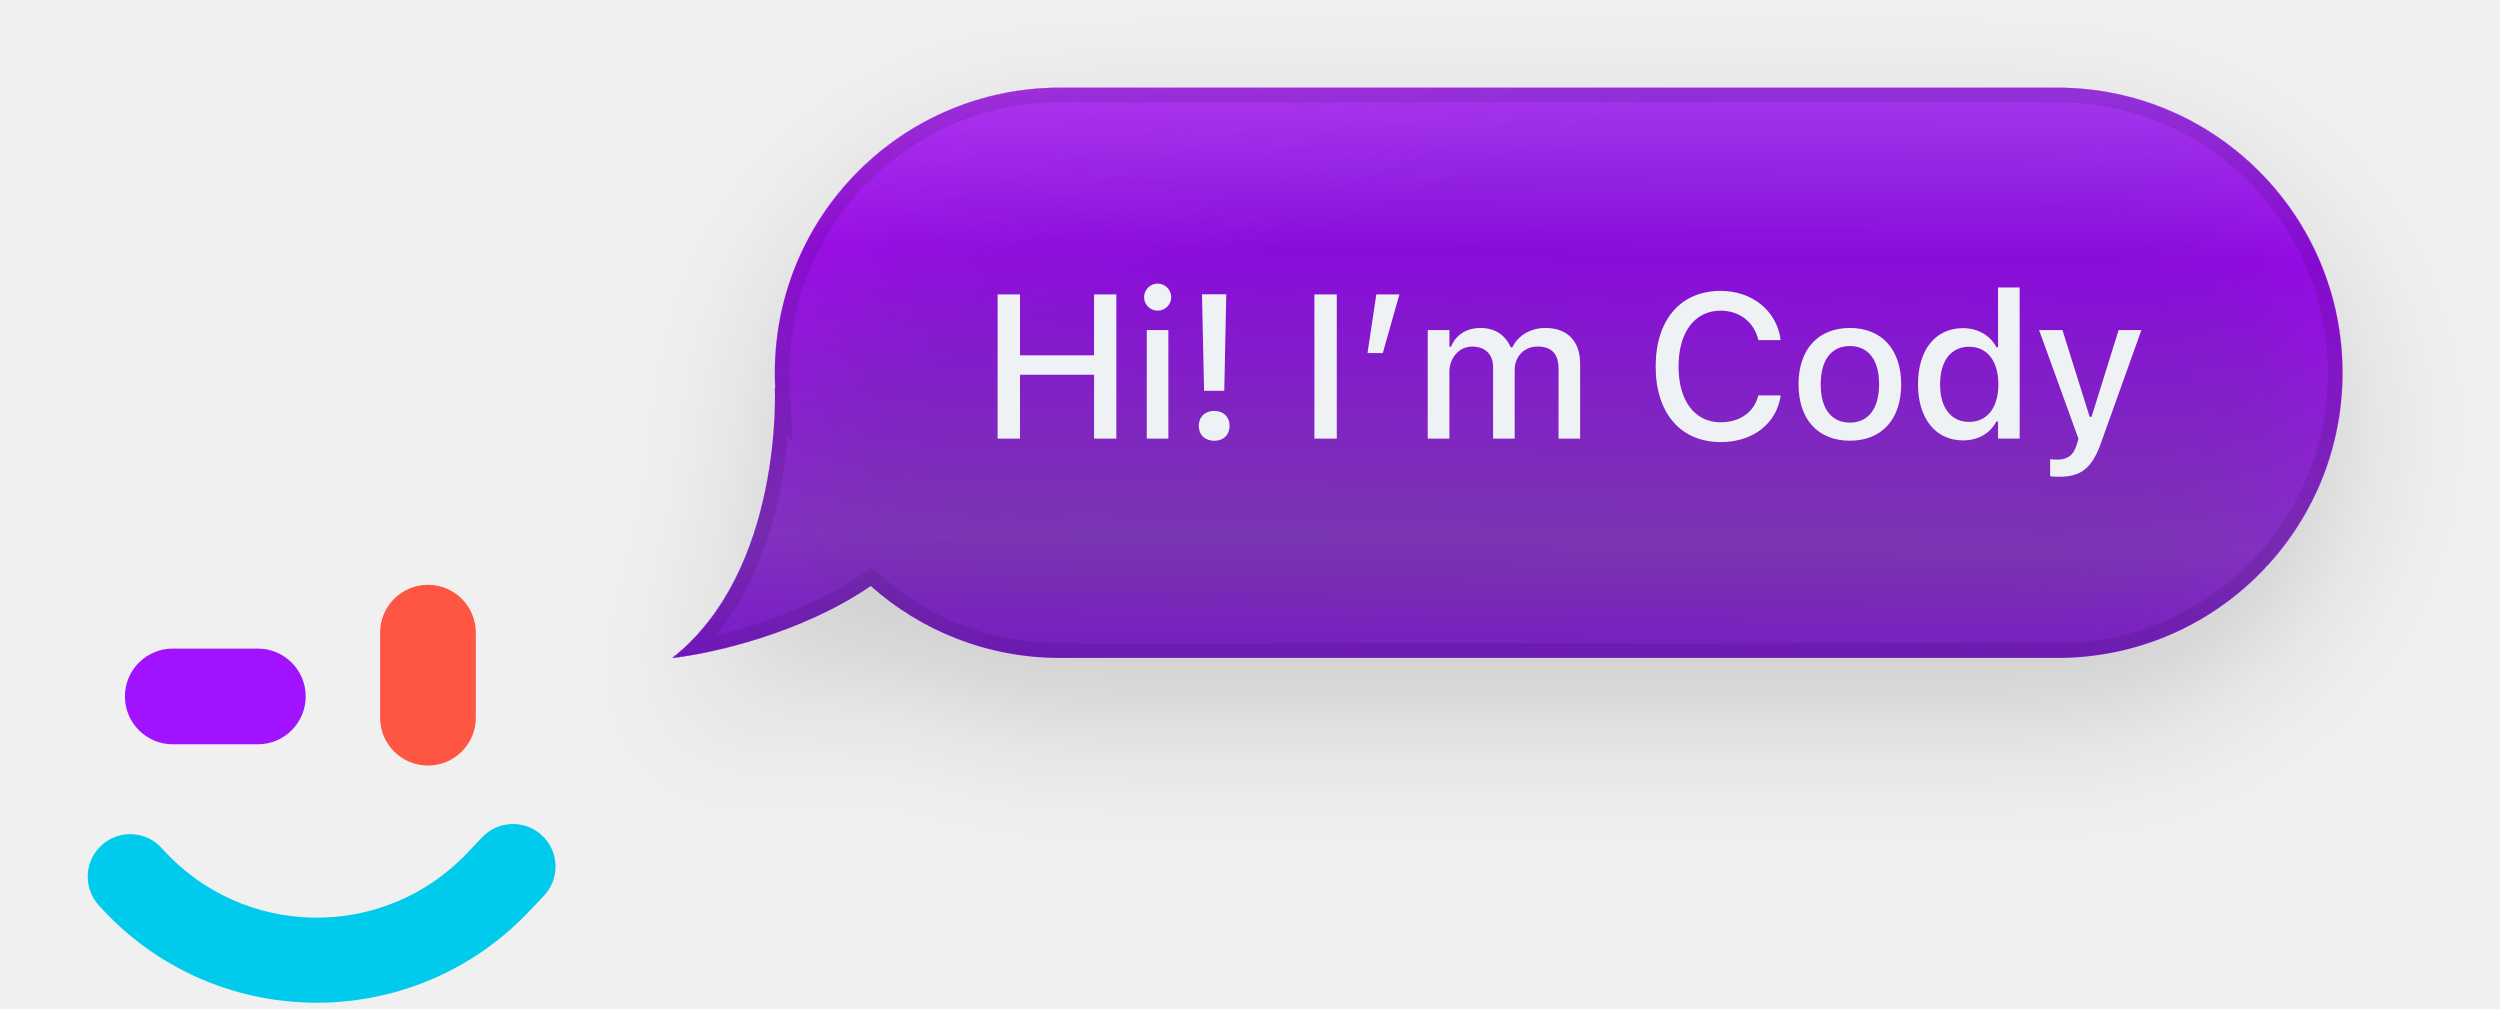
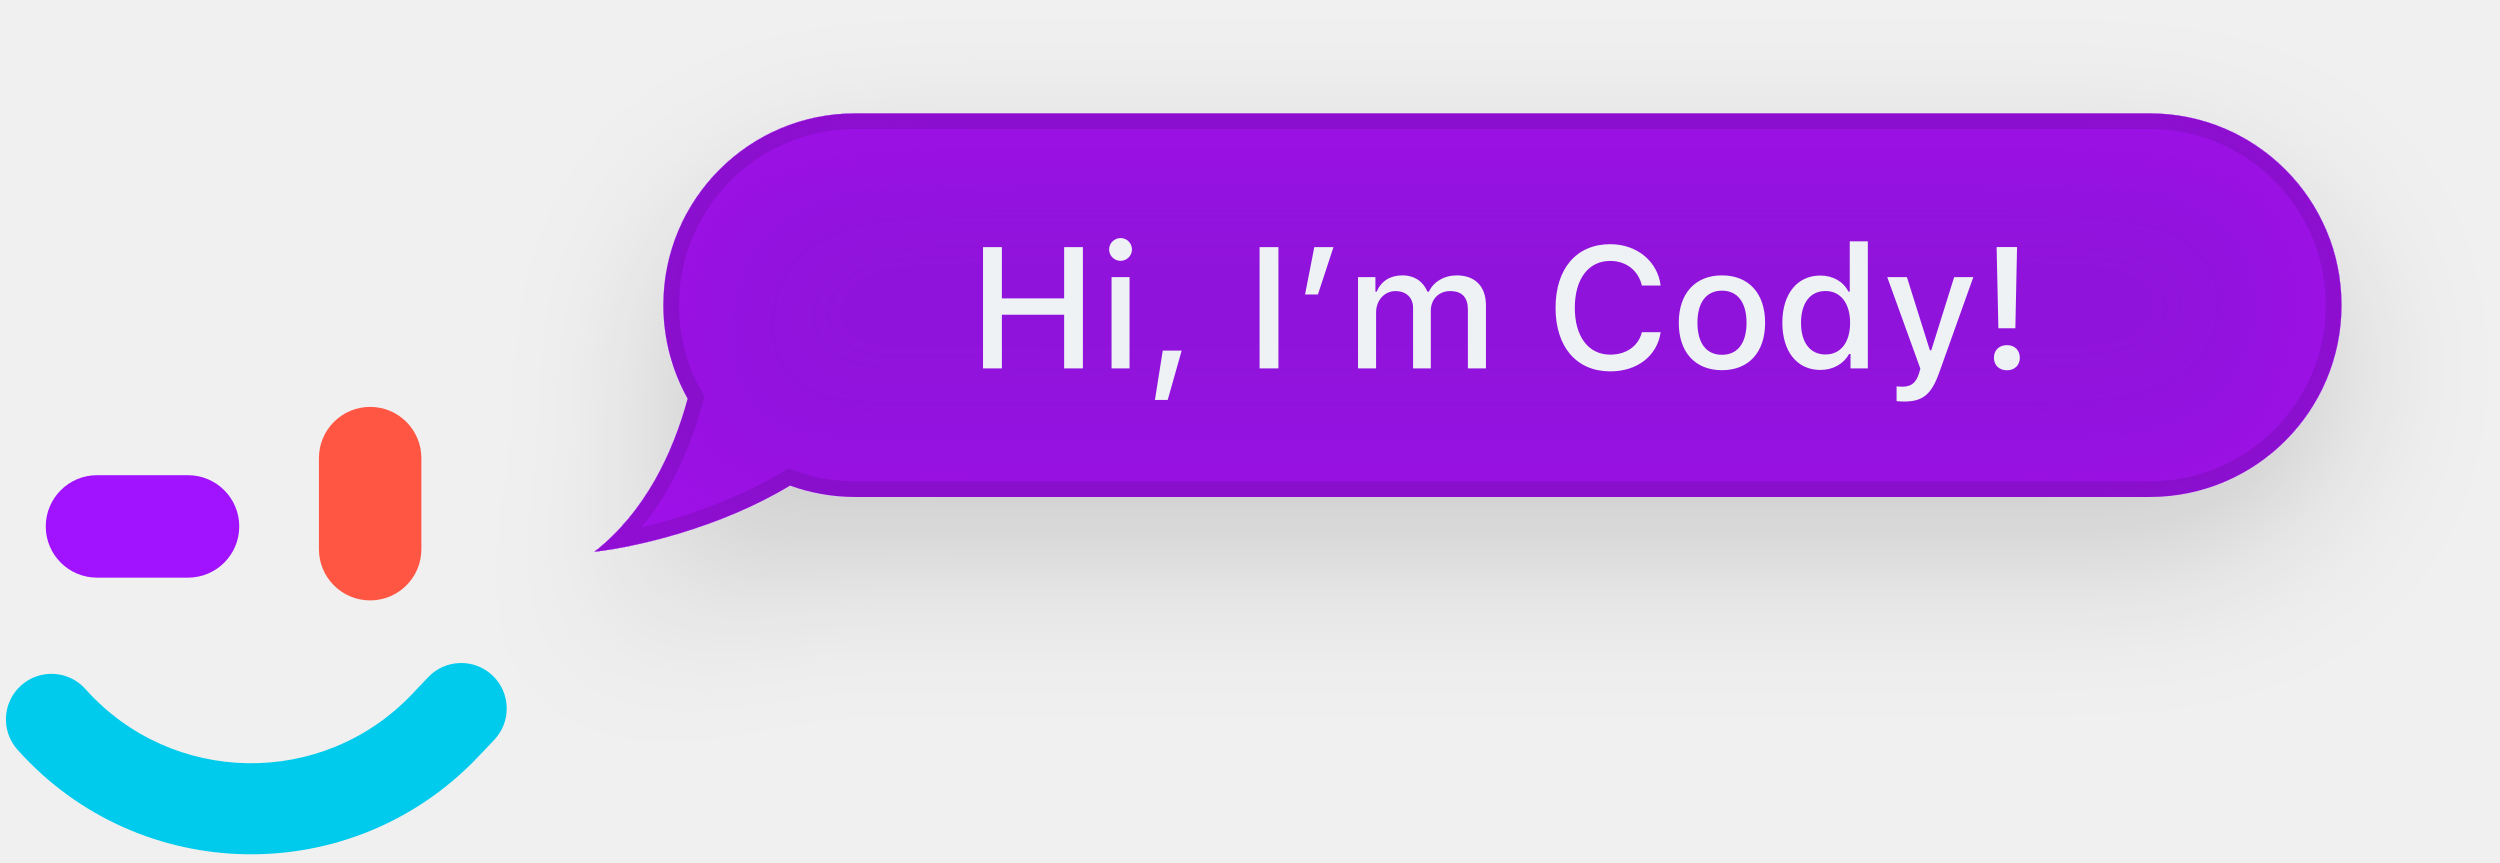
- <svg xmlns="http://www.w3.org/2000/svg" width="171" height="69" viewBox="0 0 171 69" fill="none">
-   <path fill-rule="evenodd" clip-rule="evenodd" d="M29.273 40C31.08 40 32.546 41.465 32.546 43.273L32.546 49.091C32.546 50.898 31.08 52.364 29.273 52.364C27.465 52.364 26 50.898 26 49.091L26 43.273C26 41.465 27.465 40 29.273 40Z" fill="#FF5543" />
-   <path fill-rule="evenodd" clip-rule="evenodd" d="M8.545 47.636C8.545 45.828 10.011 44.363 11.818 44.363H17.636C19.444 44.363 20.909 45.828 20.909 47.636C20.909 49.444 19.444 50.909 17.636 50.909H11.818C10.011 50.909 8.545 49.444 8.545 47.636Z" fill="#A112FF" />
-   <path fill-rule="evenodd" clip-rule="evenodd" d="M37.094 57.163C38.259 58.27 38.307 60.111 37.2 61.276L36.17 62.36C28.113 70.841 14.529 70.63 6.739 61.902C5.669 60.703 5.773 58.864 6.972 57.795C8.171 56.725 10.01 56.829 11.079 58.028C16.604 64.218 26.238 64.368 31.952 58.353L32.982 57.269C34.088 56.104 35.93 56.057 37.094 57.163Z" fill="#00CBEC" />
-   <g filter="url(#filter0_d_4840_19430)">
-     <mask id="path-4-inside-1_4840_19430" fill="white">
-       <path fill-rule="evenodd" clip-rule="evenodd" d="M72.5 6C61.73 6 53 14.73 53 25.5C53 25.85 53.009 26.198 53.027 26.543L53 26.5C53 26.5 53.6 39 46 45C48.712 44.699 54.858 43.307 59.559 40.087C63.002 43.144 67.534 45 72.5 45H140.726C151.495 45 160.226 36.27 160.226 25.5C160.226 14.73 151.495 6 140.726 6H72.5Z" />
+ <svg xmlns="http://www.w3.org/2000/svg" width="197" height="68" viewBox="0 0 197 68" fill="none">
+   <path fill-rule="evenodd" clip-rule="evenodd" d="M29.168 32.064C31.397 32.064 33.204 33.871 33.204 36.1L33.204 43.276C33.204 45.505 31.397 47.312 29.168 47.312C26.939 47.312 25.132 45.505 25.132 43.276L25.132 36.1C25.132 33.871 26.939 32.064 29.168 32.064Z" fill="#FF5543" style="fill:#FF5543;fill:color(display-p3 1 0.333 0.263);fill-opacity:1;" />
+   <path fill-rule="evenodd" clip-rule="evenodd" d="M3.606 41.482C3.606 39.253 5.413 37.446 7.642 37.446H14.817C17.046 37.446 18.853 39.253 18.853 41.482C18.853 43.711 17.046 45.518 14.817 45.518H7.642C5.413 45.518 3.606 43.711 3.606 41.482Z" fill="#A112FF" style="fill:#A112FF;fill:color(display-p3 0.631 0.071 1);fill-opacity:1;" />
+   <path fill-rule="evenodd" clip-rule="evenodd" d="M38.814 53.231C40.25 54.596 40.308 56.867 38.944 58.303L37.674 59.64C27.737 70.1 10.984 69.839 1.378 59.075C0.058 57.597 0.187 55.329 1.665 54.01C3.144 52.69 5.412 52.819 6.731 54.297C13.544 61.931 25.425 62.116 32.472 54.698L33.742 53.361C35.106 51.925 37.377 51.867 38.814 53.231Z" fill="#00CBEC" style="fill:#00CBEC;fill:color(display-p3 0 0.796 0.925);fill-opacity:1;" />
+   <g filter="url(#filter0_d_6351_225831)">
+     <mask id="path-4-inside-1_6351_225831" fill="white">
+       <path fill-rule="evenodd" clip-rule="evenodd" d="M67.386 8.936C59.04 8.936 52.274 15.702 52.274 24.048C52.274 26.723 52.969 29.235 54.188 31.415C53.03 35.678 50.871 40.308 46.863 43.472C49.958 43.128 56.676 41.634 62.255 38.267C63.857 38.846 65.585 39.161 67.386 39.161H169.396C177.742 39.161 184.509 32.395 184.509 24.048C184.509 15.702 177.742 8.936 169.396 8.936H67.386Z" />
    </mask>
-     <g filter="url(#filter1_i_4840_19430)">
-       <path fill-rule="evenodd" clip-rule="evenodd" d="M72.5 6C61.73 6 53 14.73 53 25.5C53 25.85 53.009 26.198 53.027 26.543L53 26.5C53 26.5 53.6 39 46 45C48.712 44.699 54.858 43.307 59.559 40.087C63.002 43.144 67.534 45 72.5 45H140.726C151.495 45 160.226 36.27 160.226 25.5C160.226 14.73 151.495 6 140.726 6H72.5Z" fill="url(#paint0_linear_4840_19430)" />
-       <path fill-rule="evenodd" clip-rule="evenodd" d="M72.5 6C61.73 6 53 14.73 53 25.5C53 25.85 53.009 26.198 53.027 26.543L53 26.5C53 26.5 53.6 39 46 45C48.712 44.699 54.858 43.307 59.559 40.087C63.002 43.144 67.534 45 72.5 45H140.726C151.495 45 160.226 36.27 160.226 25.5C160.226 14.73 151.495 6 140.726 6H72.5Z" fill="url(#paint1_radial_4840_19430)" />
-       <path fill-rule="evenodd" clip-rule="evenodd" d="M72.5 6C61.73 6 53 14.73 53 25.5C53 25.85 53.009 26.198 53.027 26.543L53 26.5C53 26.5 53.6 39 46 45C48.712 44.699 54.858 43.307 59.559 40.087C63.002 43.144 67.534 45 72.5 45H140.726C151.495 45 160.226 36.27 160.226 25.5C160.226 14.73 151.495 6 140.726 6H72.5Z" fill="url(#paint2_radial_4840_19430)" />
+     <g filter="url(#filter1_i_6351_225831)">
+       <path fill-rule="evenodd" clip-rule="evenodd" d="M67.386 8.936C59.04 8.936 52.274 15.702 52.274 24.048C52.274 26.723 52.969 29.235 54.188 31.415C53.03 35.678 50.871 40.308 46.863 43.472C49.958 43.128 56.676 41.634 62.255 38.267C63.857 38.846 65.585 39.161 67.386 39.161H169.396C177.742 39.161 184.509 32.395 184.509 24.048C184.509 15.702 177.742 8.936 169.396 8.936H67.386Z" fill="#9013DB" style="fill:#9013DB;fill:color(display-p3 0.565 0.074 0.859);fill-opacity:1;" />
    </g>
-     <path d="M53.027 26.543L52.185 27.082L54.225 30.269L54.026 26.49L53.027 26.543ZM53 26.5L53.842 25.961L51.821 22.803L52.001 26.548L53 26.5ZM46 45L45.38 44.215L42.639 46.38L46.11 45.994L46 45ZM59.559 40.087L60.223 39.339L59.638 38.821L58.994 39.262L59.559 40.087ZM54 25.5C54 15.283 62.283 7 72.5 7V5C61.178 5 52 14.178 52 25.5H54ZM54.026 26.49C54.009 26.162 54 25.832 54 25.5H52C52 25.867 52.01 26.233 52.029 26.595L54.026 26.49ZM52.158 27.039L52.185 27.082L53.87 26.004L53.842 25.961L52.158 27.039ZM46.62 45.785C50.69 42.571 52.51 37.672 53.329 33.702C53.742 31.703 53.909 29.9 53.974 28.596C54.006 27.944 54.013 27.414 54.011 27.044C54.01 26.86 54.007 26.715 54.005 26.615C54.003 26.564 54.002 26.525 54.001 26.498C54 26.485 54 26.474 53.999 26.466C53.999 26.462 53.999 26.459 53.999 26.457C53.999 26.456 53.999 26.455 53.999 26.454C53.999 26.453 53.999 26.453 53.999 26.453C53.999 26.452 53.999 26.452 53 26.5C52.001 26.548 52.001 26.548 52.001 26.547C52.001 26.547 52.001 26.547 52.001 26.547C52.001 26.547 52.001 26.547 52.001 26.548C52.001 26.548 52.001 26.55 52.001 26.552C52.002 26.556 52.002 26.564 52.002 26.574C52.003 26.594 52.004 26.626 52.005 26.669C52.008 26.755 52.01 26.884 52.011 27.053C52.012 27.391 52.007 27.884 51.976 28.498C51.916 29.725 51.758 31.422 51.371 33.298C50.59 37.078 48.91 41.429 45.38 44.215L46.62 45.785ZM58.994 39.262C54.475 42.357 48.507 43.715 45.89 44.006L46.11 45.994C48.917 45.682 55.24 44.258 60.124 40.912L58.994 39.262ZM72.5 44C67.788 44 63.49 42.24 60.223 39.339L58.895 40.835C62.514 44.048 67.28 46 72.5 46V44ZM140.726 44H72.5V46H140.726V44ZM159.226 25.5C159.226 35.717 150.943 44 140.726 44V46C152.047 46 161.226 36.822 161.226 25.5H159.226ZM140.726 7C150.943 7 159.226 15.283 159.226 25.5H161.226C161.226 14.178 152.047 5 140.726 5V7ZM72.5 7H140.726V5H72.5V7Z" fill="black" fill-opacity="0.1" mask="url(#path-4-inside-1_4840_19430)" />
+     <path d="M54.188 31.415L55.378 31.738L55.51 31.253L55.264 30.813L54.188 31.415ZM46.863 43.472L46.099 42.504L42.718 45.173L46.999 44.697L46.863 43.472ZM62.255 38.267L62.674 37.107L62.121 36.908L61.618 37.211L62.255 38.267ZM53.507 24.048C53.507 16.383 59.721 10.169 67.386 10.169V7.702C58.359 7.702 51.041 15.021 51.041 24.048H53.507ZM55.264 30.813C54.145 28.813 53.507 26.507 53.507 24.048H51.041C51.041 26.939 51.792 29.658 53.112 32.017L55.264 30.813ZM47.627 44.44C51.924 41.047 54.184 36.133 55.378 31.738L52.998 31.092C51.875 35.224 49.818 39.568 46.099 42.504L47.627 44.44ZM61.618 37.211C56.235 40.459 49.703 41.915 46.727 42.246L46.999 44.697C50.213 44.34 57.117 42.808 62.892 39.323L61.618 37.211ZM67.386 37.928C65.73 37.928 64.144 37.638 62.674 37.107L61.837 39.427C63.571 40.053 65.44 40.394 67.386 40.394V37.928ZM169.396 37.928H67.386V40.394H169.396V37.928ZM183.275 24.048C183.275 31.713 177.061 37.928 169.396 37.928V40.394C178.423 40.394 185.742 33.076 185.742 24.048H183.275ZM169.396 10.169C177.061 10.169 183.275 16.383 183.275 24.048H185.742C185.742 15.021 178.423 7.702 169.396 7.702V10.169ZM67.386 10.169H169.396V7.702H67.386V10.169Z" fill="black" fill-opacity="0.1" style="fill:black;fill-opacity:0.1;" mask="url(#path-4-inside-1_6351_225831)" />
  </g>
-   <path d="M68.237 30V20.136H69.769V24.306H74.834V20.136H76.358V30H74.834V25.632H69.769V30H68.237ZM79.185 21.25C78.672 21.25 78.255 20.833 78.255 20.327C78.255 19.814 78.672 19.398 79.185 19.398C79.69 19.398 80.114 19.814 80.114 20.327C80.114 20.833 79.69 21.25 79.185 21.25ZM78.439 30V22.576H79.916V30H78.439ZM82.359 26.732L82.216 20.129H83.877L83.74 26.732H82.359ZM83.057 30.15C82.421 30.15 81.997 29.74 81.997 29.132C81.997 28.517 82.421 28.106 83.057 28.106C83.686 28.106 84.103 28.517 84.103 29.132C84.103 29.74 83.686 30.15 83.057 30.15ZM89.905 30V20.136H91.436V30H89.905ZM93.538 24.148L94.14 20.136H95.719L94.584 24.148H93.538ZM97.656 30V22.576H99.14V23.718H99.249C99.577 22.904 100.302 22.433 101.272 22.433C102.284 22.433 103.002 22.959 103.33 23.759H103.446C103.822 22.959 104.677 22.433 105.709 22.433C107.206 22.433 108.081 23.335 108.081 24.88V30H106.604V25.235C106.604 24.21 106.14 23.704 105.169 23.704C104.226 23.704 103.604 24.408 103.604 25.304V30H102.127V25.085C102.127 24.237 101.573 23.704 100.698 23.704C99.803 23.704 99.14 24.47 99.14 25.44V30H97.656ZM117.698 30.239C114.957 30.239 113.248 28.257 113.248 25.078V25.064C113.248 21.879 114.95 19.896 117.691 19.896C119.865 19.896 121.533 21.27 121.793 23.232L121.786 23.267H120.269V23.246C119.981 22.036 118.99 21.25 117.691 21.25C115.921 21.25 114.813 22.72 114.813 25.064V25.078C114.813 27.416 115.921 28.886 117.698 28.886C119.004 28.886 119.981 28.189 120.262 27.074L120.275 27.047H121.793V27.088C121.506 28.981 119.899 30.239 117.698 30.239ZM126.533 30.144C124.353 30.144 123.02 28.688 123.02 26.295V26.281C123.02 23.895 124.359 22.433 126.533 22.433C128.7 22.433 130.04 23.889 130.04 26.281V26.295C130.04 28.688 128.707 30.144 126.533 30.144ZM126.533 28.906C127.805 28.906 128.529 27.936 128.529 26.295V26.281C128.529 24.634 127.805 23.67 126.533 23.67C125.255 23.67 124.537 24.634 124.537 26.281V26.295C124.537 27.942 125.255 28.906 126.533 28.906ZM134.268 30.123C132.401 30.123 131.191 28.626 131.191 26.295V26.281C131.191 23.93 132.381 22.446 134.268 22.446C135.286 22.446 136.154 22.952 136.551 23.752H136.667V19.664H138.144V30H136.667V28.831H136.551C136.12 29.645 135.307 30.123 134.268 30.123ZM134.691 28.858C135.929 28.858 136.688 27.881 136.688 26.295V26.281C136.688 24.695 135.922 23.718 134.691 23.718C133.447 23.718 132.702 24.689 132.702 26.281V26.295C132.702 27.888 133.447 28.858 134.691 28.858ZM140.826 32.611C140.642 32.611 140.423 32.598 140.231 32.577V31.408C140.375 31.429 140.56 31.436 140.73 31.436C141.421 31.436 141.838 31.142 142.057 30.39L142.166 30.007L139.473 22.576H141.072L142.932 28.51H143.062L144.914 22.576H146.473L143.711 30.287C143.082 32.058 142.33 32.611 140.826 32.611Z" fill="#EFF2F5" />
+   <path d="M85.332 29.032H83.855V24.799H78.947V29.032H77.463V19.474H78.947V23.514H83.855V19.474H85.332V29.032ZM88.299 20.554C87.803 20.554 87.398 20.149 87.398 19.659C87.398 19.163 87.803 18.759 88.299 18.759C88.796 18.759 89.2 19.163 89.2 19.659C89.2 20.149 88.796 20.554 88.299 20.554ZM87.591 29.032V21.839H89.008V29.032H87.591ZM92.015 31.516H91.008L91.625 27.628H93.115L92.015 31.516ZM100.739 29.032H99.255V19.474H100.739V29.032ZM103.852 23.203H102.839L103.567 19.474H105.078L103.852 23.203ZM107.012 29.032V21.839H108.383V22.985H108.489C108.807 22.176 109.535 21.7 110.496 21.7C111.483 21.7 112.165 22.209 112.483 22.985H112.596C112.96 22.209 113.788 21.7 114.788 21.7C116.245 21.7 117.093 22.574 117.093 24.071V29.032H115.669V24.415C115.669 23.422 115.205 22.938 114.271 22.938C113.351 22.938 112.748 23.614 112.748 24.482V29.032H111.35V24.27C111.35 23.448 110.807 22.938 109.959 22.938C109.092 22.938 108.436 23.673 108.436 24.614V29.032H107.012ZM126.89 29.264C124.234 29.264 122.578 27.343 122.578 24.256C122.578 21.163 124.227 19.242 126.883 19.242C128.99 19.242 130.619 20.587 130.858 22.501H129.38C129.102 21.315 128.142 20.56 126.883 20.56C125.168 20.56 124.095 21.984 124.095 24.256C124.095 26.528 125.168 27.946 126.89 27.946C128.155 27.946 129.116 27.264 129.38 26.177H130.858C130.593 28.038 129.023 29.264 126.89 29.264ZM135.693 29.171C133.58 29.171 132.288 27.76 132.288 25.435C132.288 23.117 133.587 21.7 135.693 21.7C137.793 21.7 139.091 23.11 139.091 25.435C139.091 27.76 137.799 29.171 135.693 29.171ZM135.693 27.959C136.925 27.959 137.627 27.032 137.627 25.435C137.627 23.832 136.925 22.905 135.693 22.905C134.454 22.905 133.759 23.832 133.759 25.435C133.759 27.038 134.454 27.959 135.693 27.959ZM143.443 29.151C141.608 29.151 140.449 27.707 140.449 25.429C140.449 23.163 141.621 21.713 143.443 21.713C144.43 21.713 145.264 22.19 145.655 22.978H145.761V19.017H147.185V29.032H145.821V27.893H145.708C145.278 28.681 144.436 29.151 143.443 29.151ZM143.847 22.931C142.648 22.931 141.919 23.879 141.919 25.435C141.919 26.999 142.641 27.933 143.847 27.933C145.046 27.933 145.788 26.985 145.788 25.435C145.788 23.899 145.039 22.931 143.847 22.931ZM150.04 31.642C149.921 31.642 149.583 31.629 149.451 31.609V30.443C149.563 30.463 149.782 30.47 149.914 30.47C150.59 30.47 150.974 30.185 151.219 29.423L151.325 29.052L148.715 21.839H150.265L152.074 27.601H152.186L153.988 21.839H155.498L152.809 29.363C152.193 31.092 151.511 31.642 150.04 31.642ZM157.333 19.467H158.943L158.81 25.866H157.472L157.333 19.467ZM158.148 29.178C157.532 29.178 157.121 28.78 157.121 28.191C157.121 27.595 157.532 27.197 158.148 27.197C158.757 27.197 159.161 27.595 159.161 28.191C159.161 28.78 158.757 29.178 158.148 29.178Z" fill="#EFF2F5" style="fill:#EFF2F5;fill:color(display-p3 0.937 0.949 0.961);fill-opacity:1;" />
  <defs>
-     <filter id="filter0_d_4840_19430" x="36" y="0" width="134.226" height="59" filterUnits="userSpaceOnUse" color-interpolation-filters="sRGB">
+     <filter id="filter0_d_6351_225831" x="34.531" y="1.536" width="162.31" height="59.201" filterUnits="userSpaceOnUse" color-interpolation-filters="sRGB">
      <feFlood flood-opacity="0" result="BackgroundImageFix" />
      <feColorMatrix in="SourceAlpha" type="matrix" values="0 0 0 0 0 0 0 0 0 0 0 0 0 0 0 0 0 0 127 0" result="hardAlpha" />
-       <feOffset dy="4" />
-       <feGaussianBlur stdDeviation="5" />
+       <feOffset dy="4.933" />
+       <feGaussianBlur stdDeviation="6.166" />
      <feComposite in2="hardAlpha" operator="out" />
      <feColorMatrix type="matrix" values="0 0 0 0 0.013 0 0 0 0 0.013 0 0 0 0 0.013 0 0 0 0.15 0" />
-       <feBlend mode="normal" in2="BackgroundImageFix" result="effect1_dropShadow_4840_19430" />
-       <feBlend mode="normal" in="SourceGraphic" in2="effect1_dropShadow_4840_19430" result="shape" />
+       <feBlend mode="normal" in2="BackgroundImageFix" result="effect1_dropShadow_6351_225831" />
+       <feBlend mode="normal" in="SourceGraphic" in2="effect1_dropShadow_6351_225831" result="shape" />
    </filter>
-     <filter id="filter1_i_4840_19430" x="46" y="6" width="114.226" height="39" filterUnits="userSpaceOnUse" color-interpolation-filters="sRGB">
+     <filter id="filter1_i_6351_225831" x="46.863" y="8.936" width="137.645" height="34.536" filterUnits="userSpaceOnUse" color-interpolation-filters="sRGB">
      <feFlood flood-opacity="0" result="BackgroundImageFix" />
      <feBlend mode="normal" in="SourceGraphic" in2="BackgroundImageFix" result="shape" />
      <feColorMatrix in="SourceAlpha" type="matrix" values="0 0 0 0 0 0 0 0 0 0 0 0 0 0 0 0 0 0 127 0" result="hardAlpha" />
      <feOffset />
-       <feGaussianBlur stdDeviation="5.5" />
+       <feGaussianBlur stdDeviation="6.783" />
      <feComposite in2="hardAlpha" operator="arithmetic" k2="-1" k3="1" />
      <feColorMatrix type="matrix" values="0 0 0 0 0.681 0 0 0 0 0.267 0 0 0 0 1 0 0 0 0.44 0" />
-       <feBlend mode="overlay" in2="shape" result="effect1_innerShadow_4840_19430" />
+       <feBlend mode="overlay" in2="shape" result="effect1_innerShadow_6351_225831" />
    </filter>
-     <linearGradient id="paint0_linear_4840_19430" x1="96.5" y1="6" x2="96" y2="50.5" gradientUnits="userSpaceOnUse">
-       <stop stop-color="#983DE6" />
-       <stop offset="0.252" stop-color="#890CDA" />
-       <stop offset="0.695" stop-color="#7936B0" />
-       <stop offset="1" stop-color="#6214A2" />
-     </linearGradient>
-     <radialGradient id="paint1_radial_4840_19430" cx="0" cy="0" r="1" gradientUnits="userSpaceOnUse" gradientTransform="translate(216 -75.5) rotate(101.889) scale(174.748 380.5)">
-       <stop stop-color="#EE00FF" />
-       <stop offset="0.544" stop-color="#F348FF" stop-opacity="0" />
-     </radialGradient>
-     <radialGradient id="paint2_radial_4840_19430" cx="0" cy="0" r="1" gradientUnits="userSpaceOnUse" gradientTransform="translate(76.5 -118.5) rotate(64.1895) scale(237.715 517.604)">
-       <stop stop-color="#EE00FF" />
-       <stop offset="0.544" stop-color="#F348FF" stop-opacity="0" />
-     </radialGradient>
  </defs>
</svg>
